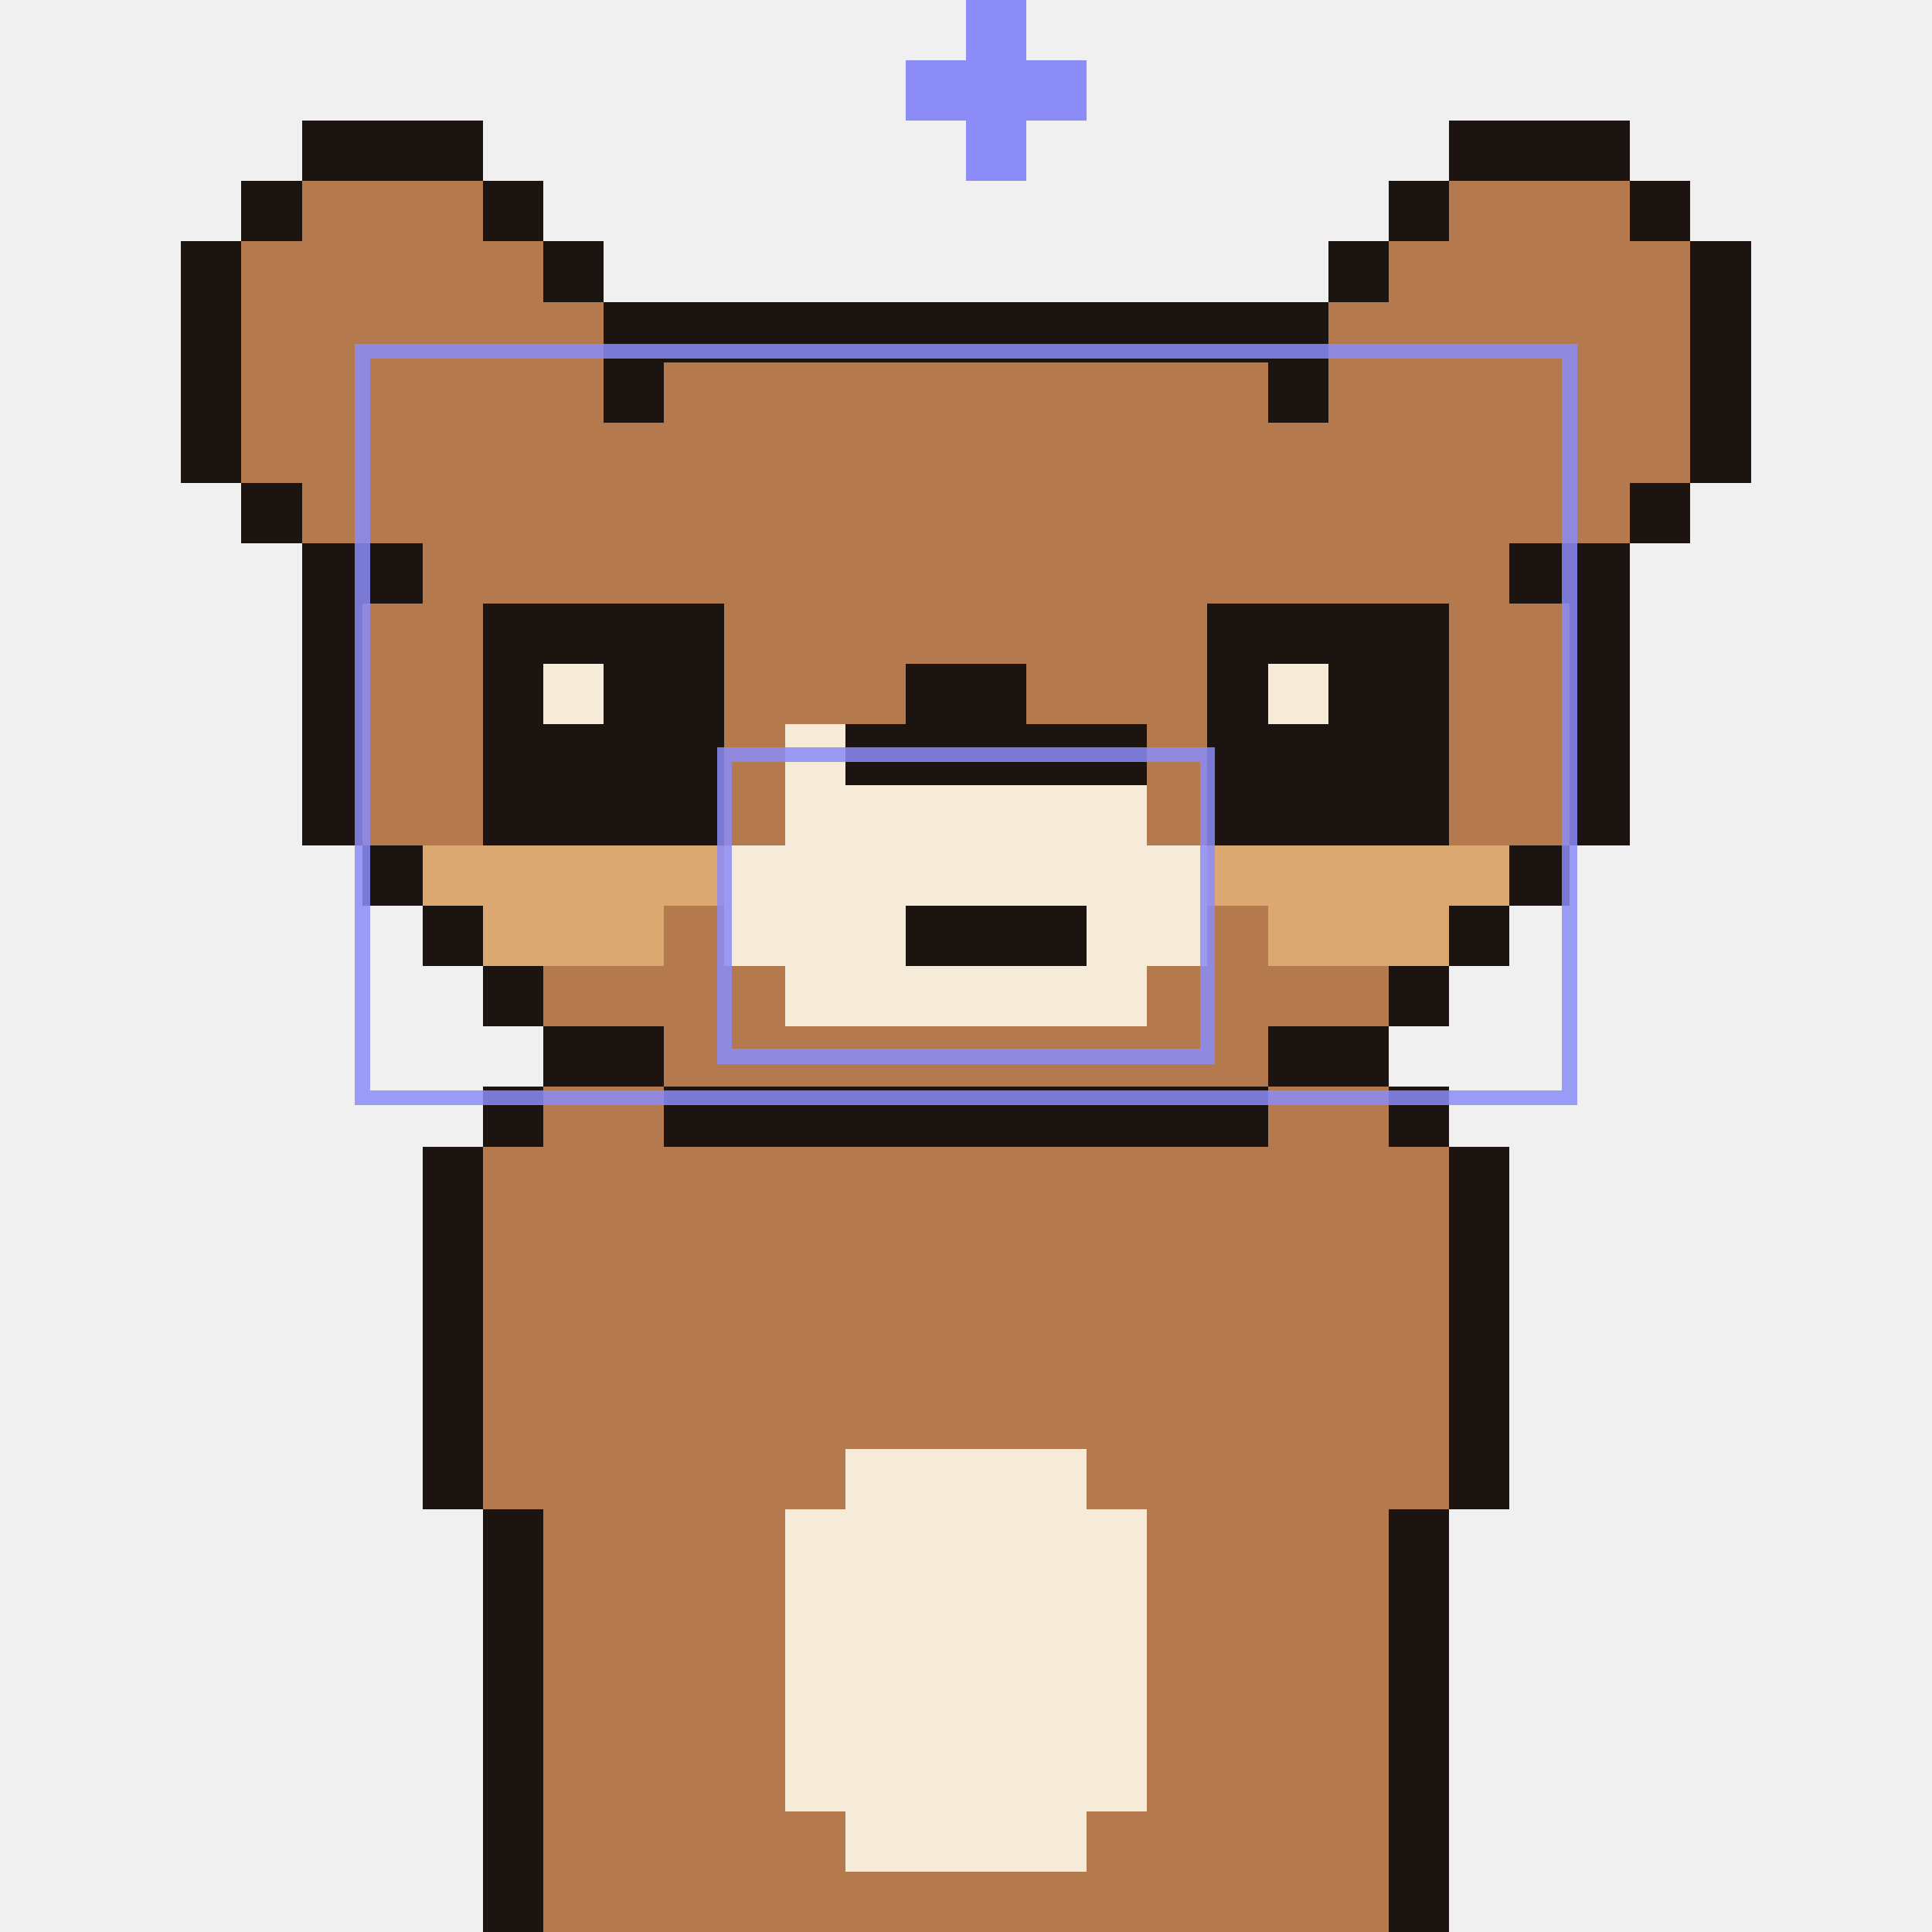
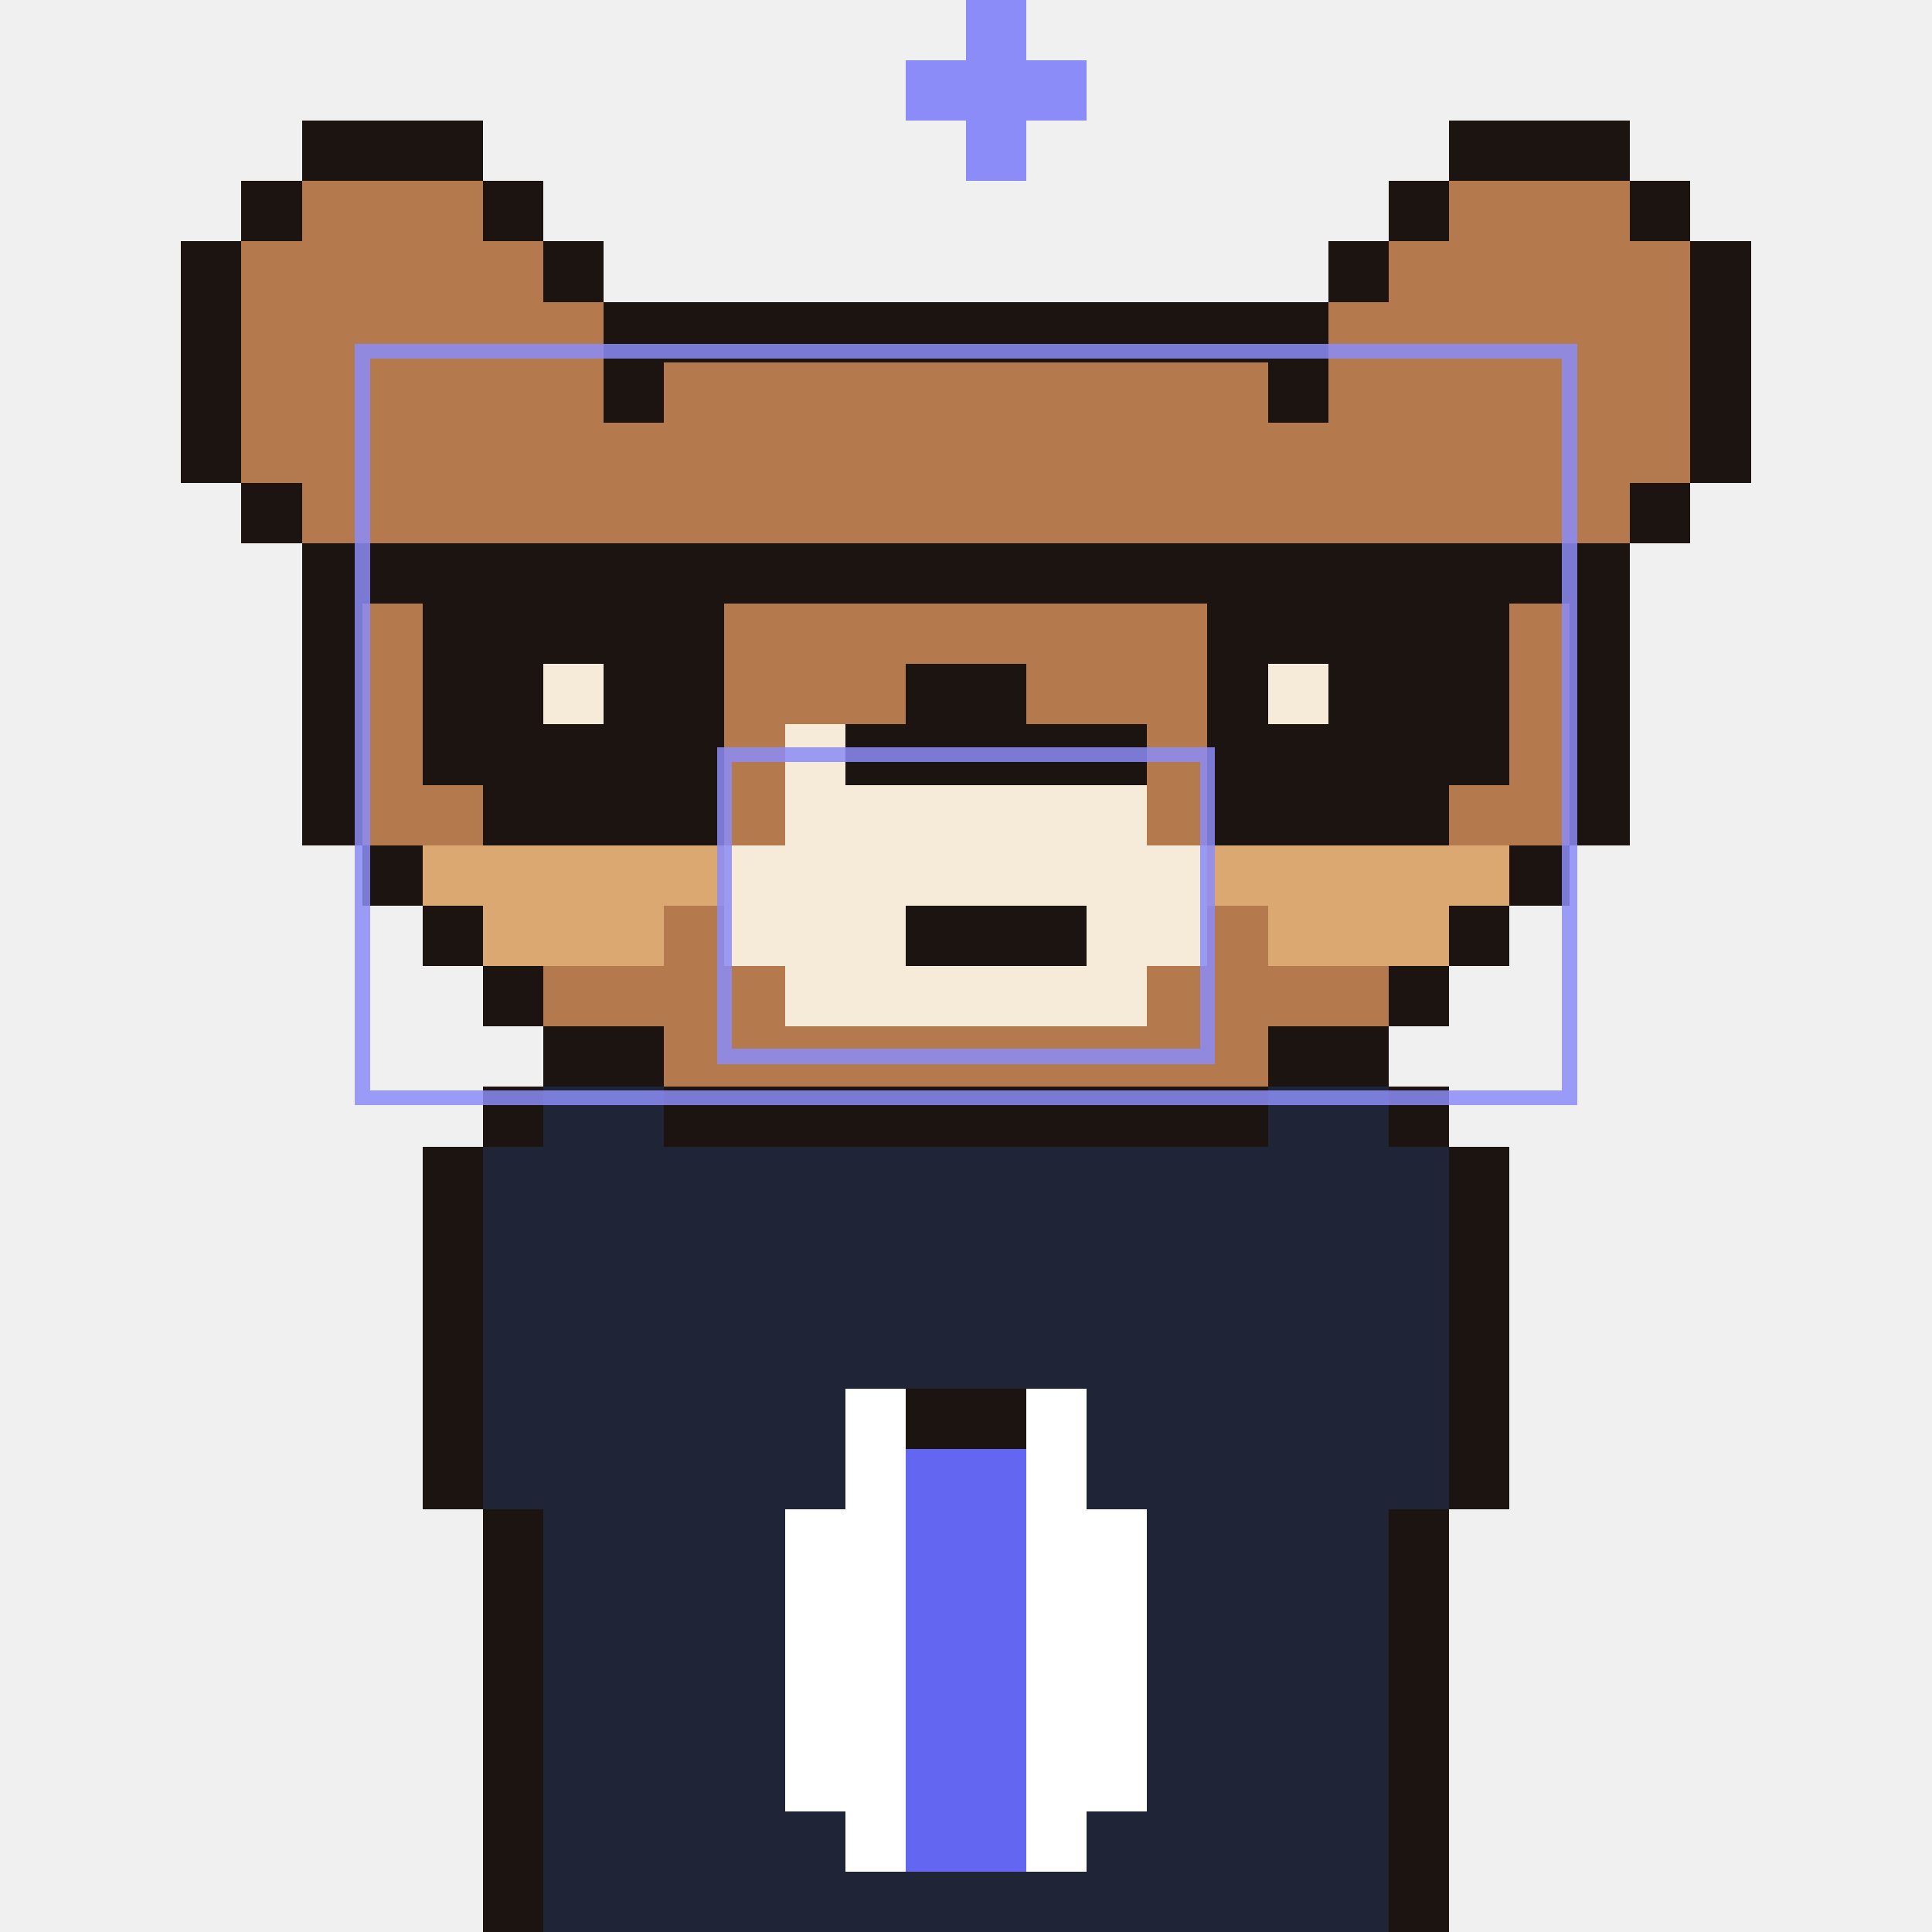
<svg xmlns="http://www.w3.org/2000/svg" viewBox="0 0 32 32" width="32" height="32" shape-rendering="crispEdges">
  <rect x="16" y="0" width="1" height="1" fill="#8B8CF8" />
  <rect x="15" y="1" width="3" height="1" fill="#8B8CF8" />
  <rect x="5" y="2" width="3" height="1" fill="#1B1410" />
  <rect x="16" y="2" width="1" height="1" fill="#8B8CF8" />
  <rect x="24" y="2" width="3" height="1" fill="#1B1410" />
  <rect x="4" y="3" width="1" height="1" fill="#1B1410" />
  <rect x="5" y="3" width="3" height="1" fill="#B4794C" />
  <rect x="8" y="3" width="1" height="1" fill="#1B1410" />
  <rect x="23" y="3" width="1" height="1" fill="#1B1410" />
  <rect x="24" y="3" width="3" height="1" fill="#B4794C" />
  <rect x="27" y="3" width="1" height="1" fill="#1B1410" />
  <rect x="3" y="4" width="1" height="1" fill="#1B1410" />
  <rect x="4" y="4" width="5" height="1" fill="#B4794C" />
  <rect x="9" y="4" width="1" height="1" fill="#1B1410" />
  <rect x="22" y="4" width="1" height="1" fill="#1B1410" />
  <rect x="23" y="4" width="5" height="1" fill="#B4794C" />
  <rect x="28" y="4" width="1" height="1" fill="#1B1410" />
  <rect x="3" y="5" width="1" height="1" fill="#1B1410" />
  <rect x="4" y="5" width="6" height="1" fill="#B4794C" />
  <rect x="10" y="5" width="12" height="1" fill="#1B1410" />
  <rect x="22" y="5" width="6" height="1" fill="#B4794C" />
  <rect x="28" y="5" width="1" height="1" fill="#1B1410" />
  <rect x="3" y="6" width="1" height="1" fill="#1B1410" />
  <rect x="4" y="6" width="6" height="1" fill="#B4794C" />
  <rect x="10" y="6" width="1" height="1" fill="#1B1410" />
  <rect x="11" y="6" width="10" height="1" fill="#B4794C" />
  <rect x="21" y="6" width="1" height="1" fill="#1B1410" />
  <rect x="22" y="6" width="6" height="1" fill="#B4794C" />
  <rect x="28" y="6" width="1" height="1" fill="#1B1410" />
  <rect x="3" y="7" width="1" height="1" fill="#1B1410" />
  <rect x="4" y="7" width="24" height="1" fill="#B4794C" />
  <rect x="28" y="7" width="1" height="1" fill="#1B1410" />
  <rect x="4" y="8" width="1" height="1" fill="#1B1410" />
  <rect x="5" y="8" width="22" height="1" fill="#B4794C" />
  <rect x="27" y="8" width="1" height="1" fill="#1B1410" />
-   <rect x="5" y="9" width="2" height="1" fill="#1B1410" />
-   <rect x="7" y="9" width="18" height="1" fill="#B4794C" />
-   <rect x="25" y="9" width="2" height="1" fill="#1B1410" />
+   <rect x="5" y="9" width="22" height="1" fill="#1B1410" />
  <rect x="5" y="10" width="1" height="1" fill="#1B1410" />
-   <rect x="6" y="10" width="2" height="1" fill="#B4794C" />
-   <rect x="8" y="10" width="4" height="1" fill="#1B1410" />
+   <rect x="6" y="10" width="1" height="1" fill="#B4794C" />
+   <rect x="7" y="10" width="5" height="1" fill="#1B1410" />
  <rect x="12" y="10" width="8" height="1" fill="#B4794C" />
-   <rect x="20" y="10" width="4" height="1" fill="#1B1410" />
-   <rect x="24" y="10" width="2" height="1" fill="#B4794C" />
+   <rect x="20" y="10" width="5" height="1" fill="#1B1410" />
+   <rect x="25" y="10" width="1" height="1" fill="#B4794C" />
  <rect x="26" y="10" width="1" height="1" fill="#1B1410" />
  <rect x="5" y="11" width="1" height="1" fill="#1B1410" />
-   <rect x="6" y="11" width="2" height="1" fill="#B4794C" />
-   <rect x="8" y="11" width="1" height="1" fill="#1B1410" />
+   <rect x="6" y="11" width="1" height="1" fill="#B4794C" />
+   <rect x="7" y="11" width="2" height="1" fill="#1B1410" />
  <rect x="9" y="11" width="1" height="1" fill="#F6EAD8" />
  <rect x="10" y="11" width="2" height="1" fill="#1B1410" />
  <rect x="12" y="11" width="3" height="1" fill="#B4794C" />
  <rect x="15" y="11" width="2" height="1" fill="#1B1410" />
  <rect x="17" y="11" width="3" height="1" fill="#B4794C" />
  <rect x="20" y="11" width="1" height="1" fill="#1B1410" />
  <rect x="21" y="11" width="1" height="1" fill="#F6EAD8" />
-   <rect x="22" y="11" width="2" height="1" fill="#1B1410" />
-   <rect x="24" y="11" width="2" height="1" fill="#B4794C" />
+   <rect x="22" y="11" width="3" height="1" fill="#1B1410" />
+   <rect x="25" y="11" width="1" height="1" fill="#B4794C" />
  <rect x="26" y="11" width="1" height="1" fill="#1B1410" />
  <rect x="5" y="12" width="1" height="1" fill="#1B1410" />
-   <rect x="6" y="12" width="2" height="1" fill="#B4794C" />
-   <rect x="8" y="12" width="4" height="1" fill="#1B1410" />
+   <rect x="6" y="12" width="1" height="1" fill="#B4794C" />
+   <rect x="7" y="12" width="5" height="1" fill="#1B1410" />
  <rect x="12" y="12" width="1" height="1" fill="#B4794C" />
  <rect x="13" y="12" width="1" height="1" fill="#F6EAD8" />
  <rect x="14" y="12" width="5" height="1" fill="#1B1410" />
  <rect x="19" y="12" width="1" height="1" fill="#B4794C" />
-   <rect x="20" y="12" width="4" height="1" fill="#1B1410" />
-   <rect x="24" y="12" width="2" height="1" fill="#B4794C" />
+   <rect x="20" y="12" width="5" height="1" fill="#1B1410" />
+   <rect x="25" y="12" width="1" height="1" fill="#B4794C" />
  <rect x="26" y="12" width="1" height="1" fill="#1B1410" />
  <rect x="5" y="13" width="1" height="1" fill="#1B1410" />
  <rect x="6" y="13" width="2" height="1" fill="#B4794C" />
  <rect x="8" y="13" width="4" height="1" fill="#1B1410" />
  <rect x="12" y="13" width="1" height="1" fill="#B4794C" />
  <rect x="13" y="13" width="6" height="1" fill="#F6EAD8" />
  <rect x="19" y="13" width="1" height="1" fill="#B4794C" />
  <rect x="20" y="13" width="4" height="1" fill="#1B1410" />
  <rect x="24" y="13" width="2" height="1" fill="#B4794C" />
  <rect x="26" y="13" width="1" height="1" fill="#1B1410" />
  <rect x="6" y="14" width="1" height="1" fill="#1B1410" />
  <rect x="7" y="14" width="5" height="1" fill="#DCA871" />
  <rect x="12" y="14" width="8" height="1" fill="#F6EAD8" />
  <rect x="20" y="14" width="5" height="1" fill="#DCA871" />
  <rect x="25" y="14" width="1" height="1" fill="#1B1410" />
  <rect x="7" y="15" width="1" height="1" fill="#1B1410" />
  <rect x="8" y="15" width="3" height="1" fill="#DCA871" />
  <rect x="11" y="15" width="1" height="1" fill="#B4794C" />
  <rect x="12" y="15" width="3" height="1" fill="#F6EAD8" />
  <rect x="15" y="15" width="3" height="1" fill="#1B1410" />
  <rect x="18" y="15" width="2" height="1" fill="#F6EAD8" />
  <rect x="20" y="15" width="1" height="1" fill="#B4794C" />
  <rect x="21" y="15" width="3" height="1" fill="#DCA871" />
  <rect x="24" y="15" width="1" height="1" fill="#1B1410" />
  <rect x="8" y="16" width="1" height="1" fill="#1B1410" />
  <rect x="9" y="16" width="4" height="1" fill="#B4794C" />
  <rect x="13" y="16" width="6" height="1" fill="#F6EAD8" />
  <rect x="19" y="16" width="4" height="1" fill="#B4794C" />
  <rect x="23" y="16" width="1" height="1" fill="#1B1410" />
  <rect x="9" y="17" width="2" height="1" fill="#1B1410" />
  <rect x="11" y="17" width="10" height="1" fill="#B4794C" />
  <rect x="21" y="17" width="2" height="1" fill="#1B1410" />
  <rect x="8" y="18" width="1" height="1" fill="#1B1410" />
-   <rect x="9" y="18" width="2" height="1" fill="#B4794C" />
+   <rect x="9" y="18" width="2" height="1" fill="#1F2536" />
  <rect x="11" y="18" width="10" height="1" fill="#1B1410" />
-   <rect x="21" y="18" width="2" height="1" fill="#B4794C" />
+   <rect x="21" y="18" width="2" height="1" fill="#1F2536" />
  <rect x="23" y="18" width="1" height="1" fill="#1B1410" />
  <rect x="7" y="19" width="1" height="1" fill="#1B1410" />
-   <rect x="8" y="19" width="16" height="1" fill="#B4794C" />
+   <rect x="8" y="19" width="16" height="1" fill="#1F2536" />
  <rect x="24" y="19" width="1" height="1" fill="#1B1410" />
  <rect x="7" y="20" width="1" height="1" fill="#1B1410" />
-   <rect x="8" y="20" width="16" height="1" fill="#B4794C" />
+   <rect x="8" y="20" width="16" height="1" fill="#1F2536" />
  <rect x="24" y="20" width="1" height="1" fill="#1B1410" />
  <rect x="7" y="21" width="1" height="1" fill="#1B1410" />
-   <rect x="8" y="21" width="16" height="1" fill="#B4794C" />
+   <rect x="8" y="21" width="16" height="1" fill="#1F2536" />
  <rect x="24" y="21" width="1" height="1" fill="#1B1410" />
  <rect x="7" y="22" width="1" height="1" fill="#1B1410" />
-   <rect x="8" y="22" width="16" height="1" fill="#B4794C" />
+   <rect x="8" y="22" width="16" height="1" fill="#1F2536" />
  <rect x="24" y="22" width="1" height="1" fill="#1B1410" />
  <rect x="7" y="23" width="1" height="1" fill="#1B1410" />
-   <rect x="8" y="23" width="16" height="1" fill="#B4794C" />
+   <rect x="8" y="23" width="6" height="1" fill="#1F2536" />
+   <rect x="14" y="23" width="1" height="1" fill="#FFFFFF" />
+   <rect x="15" y="23" width="2" height="1" fill="#1B1410" />
+   <rect x="17" y="23" width="1" height="1" fill="#FFFFFF" />
+   <rect x="18" y="23" width="6" height="1" fill="#1F2536" />
  <rect x="24" y="23" width="1" height="1" fill="#1B1410" />
  <rect x="7" y="24" width="1" height="1" fill="#1B1410" />
-   <rect x="8" y="24" width="6" height="1" fill="#B4794C" />
-   <rect x="14" y="24" width="4" height="1" fill="#F6EAD8" />
-   <rect x="18" y="24" width="6" height="1" fill="#B4794C" />
+   <rect x="8" y="24" width="6" height="1" fill="#1F2536" />
+   <rect x="14" y="24" width="1" height="1" fill="#FFFFFF" />
+   <rect x="15" y="24" width="2" height="1" fill="#6366F1" />
+   <rect x="17" y="24" width="1" height="1" fill="#FFFFFF" />
+   <rect x="18" y="24" width="6" height="1" fill="#1F2536" />
  <rect x="24" y="24" width="1" height="1" fill="#1B1410" />
  <rect x="8" y="25" width="1" height="1" fill="#1B1410" />
-   <rect x="9" y="25" width="4" height="1" fill="#B4794C" />
-   <rect x="13" y="25" width="6" height="1" fill="#F6EAD8" />
-   <rect x="19" y="25" width="4" height="1" fill="#B4794C" />
+   <rect x="9" y="25" width="4" height="1" fill="#1F2536" />
+   <rect x="13" y="25" width="2" height="1" fill="#FFFFFF" />
+   <rect x="15" y="25" width="2" height="1" fill="#6366F1" />
+   <rect x="17" y="25" width="2" height="1" fill="#FFFFFF" />
+   <rect x="19" y="25" width="4" height="1" fill="#1F2536" />
  <rect x="23" y="25" width="1" height="1" fill="#1B1410" />
  <rect x="8" y="26" width="1" height="1" fill="#1B1410" />
-   <rect x="9" y="26" width="4" height="1" fill="#B4794C" />
-   <rect x="13" y="26" width="6" height="1" fill="#F6EAD8" />
-   <rect x="19" y="26" width="4" height="1" fill="#B4794C" />
+   <rect x="9" y="26" width="4" height="1" fill="#1F2536" />
+   <rect x="13" y="26" width="2" height="1" fill="#FFFFFF" />
+   <rect x="15" y="26" width="2" height="1" fill="#6366F1" />
+   <rect x="17" y="26" width="2" height="1" fill="#FFFFFF" />
+   <rect x="19" y="26" width="4" height="1" fill="#1F2536" />
  <rect x="23" y="26" width="1" height="1" fill="#1B1410" />
  <rect x="8" y="27" width="1" height="1" fill="#1B1410" />
-   <rect x="9" y="27" width="4" height="1" fill="#B4794C" />
-   <rect x="13" y="27" width="6" height="1" fill="#F6EAD8" />
-   <rect x="19" y="27" width="4" height="1" fill="#B4794C" />
+   <rect x="9" y="27" width="4" height="1" fill="#1F2536" />
+   <rect x="13" y="27" width="2" height="1" fill="#FFFFFF" />
+   <rect x="15" y="27" width="2" height="1" fill="#6366F1" />
+   <rect x="17" y="27" width="2" height="1" fill="#FFFFFF" />
+   <rect x="19" y="27" width="4" height="1" fill="#1F2536" />
  <rect x="23" y="27" width="1" height="1" fill="#1B1410" />
  <rect x="8" y="28" width="1" height="1" fill="#1B1410" />
-   <rect x="9" y="28" width="4" height="1" fill="#B4794C" />
-   <rect x="13" y="28" width="6" height="1" fill="#F6EAD8" />
-   <rect x="19" y="28" width="4" height="1" fill="#B4794C" />
+   <rect x="9" y="28" width="4" height="1" fill="#1F2536" />
+   <rect x="13" y="28" width="2" height="1" fill="#FFFFFF" />
+   <rect x="15" y="28" width="2" height="1" fill="#6366F1" />
+   <rect x="17" y="28" width="2" height="1" fill="#FFFFFF" />
+   <rect x="19" y="28" width="4" height="1" fill="#1F2536" />
  <rect x="23" y="28" width="1" height="1" fill="#1B1410" />
  <rect x="8" y="29" width="1" height="1" fill="#1B1410" />
-   <rect x="9" y="29" width="4" height="1" fill="#B4794C" />
-   <rect x="13" y="29" width="6" height="1" fill="#F6EAD8" />
-   <rect x="19" y="29" width="4" height="1" fill="#B4794C" />
+   <rect x="9" y="29" width="4" height="1" fill="#1F2536" />
+   <rect x="13" y="29" width="2" height="1" fill="#FFFFFF" />
+   <rect x="15" y="29" width="2" height="1" fill="#6366F1" />
+   <rect x="17" y="29" width="2" height="1" fill="#FFFFFF" />
+   <rect x="19" y="29" width="4" height="1" fill="#1F2536" />
  <rect x="23" y="29" width="1" height="1" fill="#1B1410" />
  <rect x="8" y="30" width="1" height="1" fill="#1B1410" />
-   <rect x="9" y="30" width="5" height="1" fill="#B4794C" />
-   <rect x="14" y="30" width="4" height="1" fill="#F6EAD8" />
-   <rect x="18" y="30" width="5" height="1" fill="#B4794C" />
+   <rect x="9" y="30" width="5" height="1" fill="#1F2536" />
+   <rect x="14" y="30" width="1" height="1" fill="#FFFFFF" />
+   <rect x="15" y="30" width="2" height="1" fill="#6366F1" />
+   <rect x="17" y="30" width="1" height="1" fill="#FFFFFF" />
+   <rect x="18" y="30" width="5" height="1" fill="#1F2536" />
  <rect x="23" y="30" width="1" height="1" fill="#1B1410" />
  <rect x="8" y="31" width="1" height="1" fill="#1B1410" />
-   <rect x="9" y="31" width="14" height="1" fill="#B4794C" />
+   <rect x="9" y="31" width="14" height="1" fill="#1F2536" />
  <rect x="23" y="31" width="1" height="1" fill="#1B1410" />
  <g data-guides="true" fill="none" stroke="#8B8CF8" stroke-width="0.25" opacity="0.85">
    <rect x="6.0" y="5.82" width="20" height="12.361" />
    <line x1="10.0" y1="5.82" x2="22.0" y2="5.82" />
    <rect x="12.0" y="12.5" width="8" height="5" />
  </g>
</svg>
